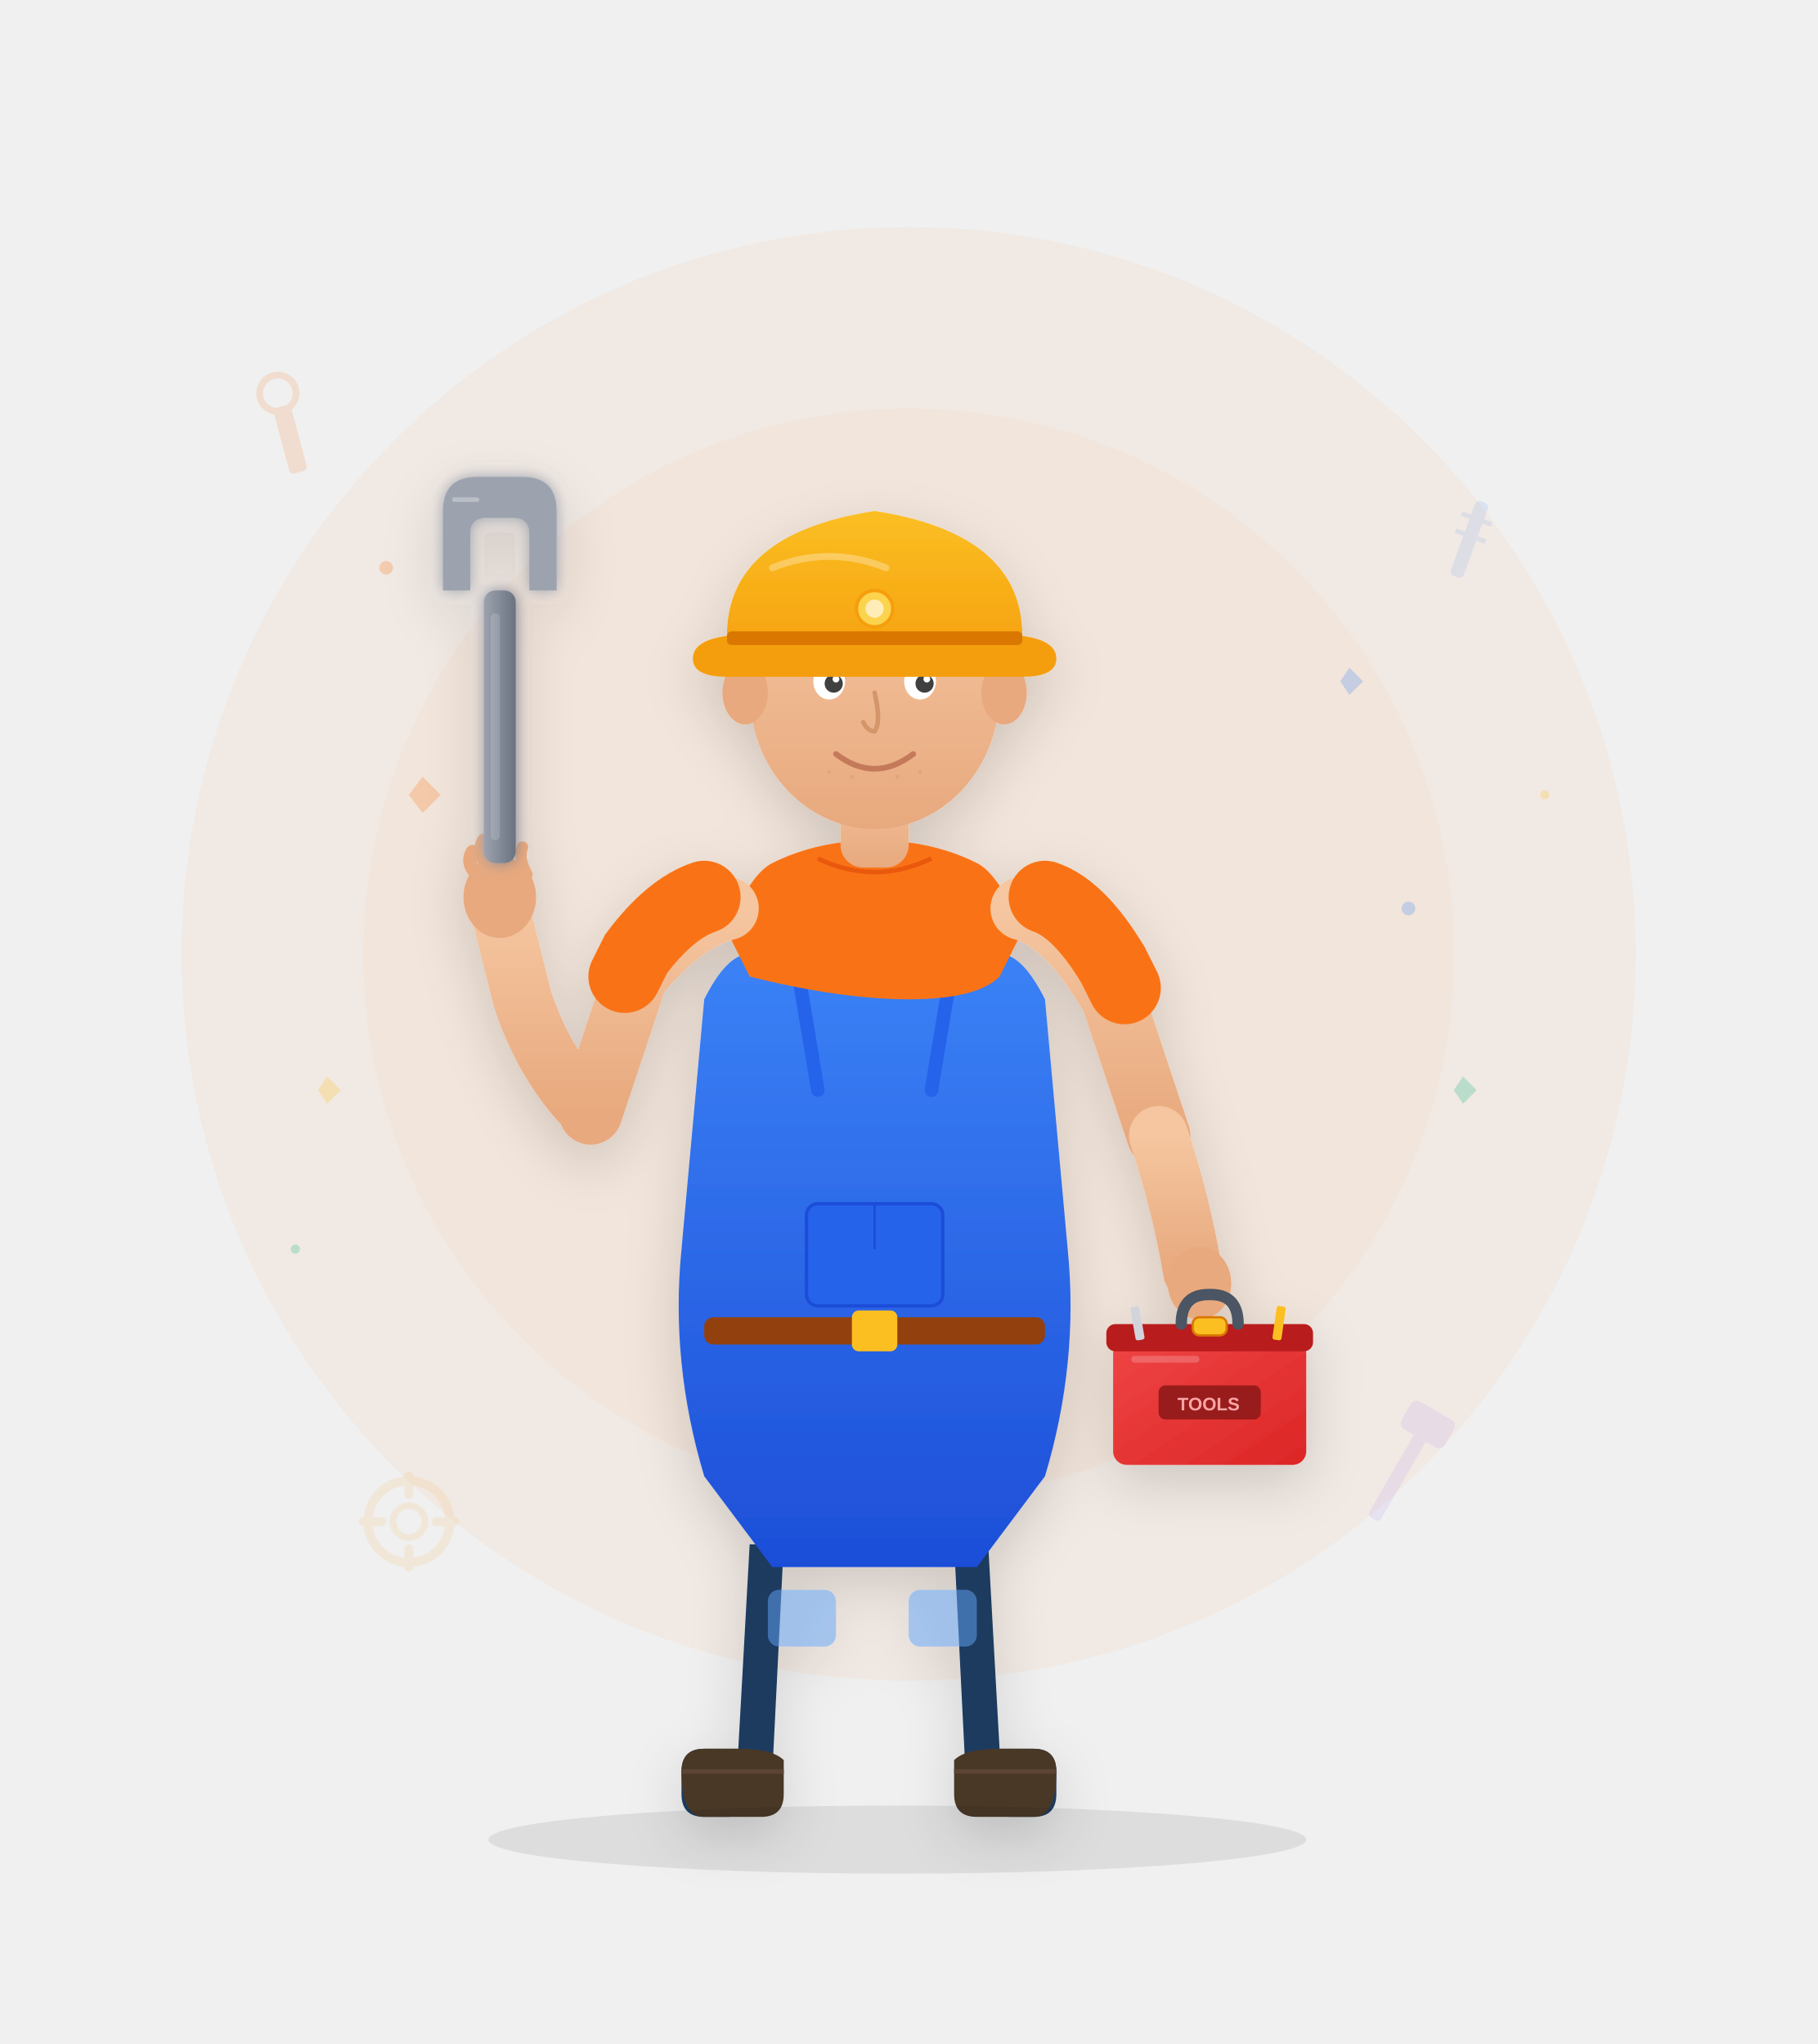
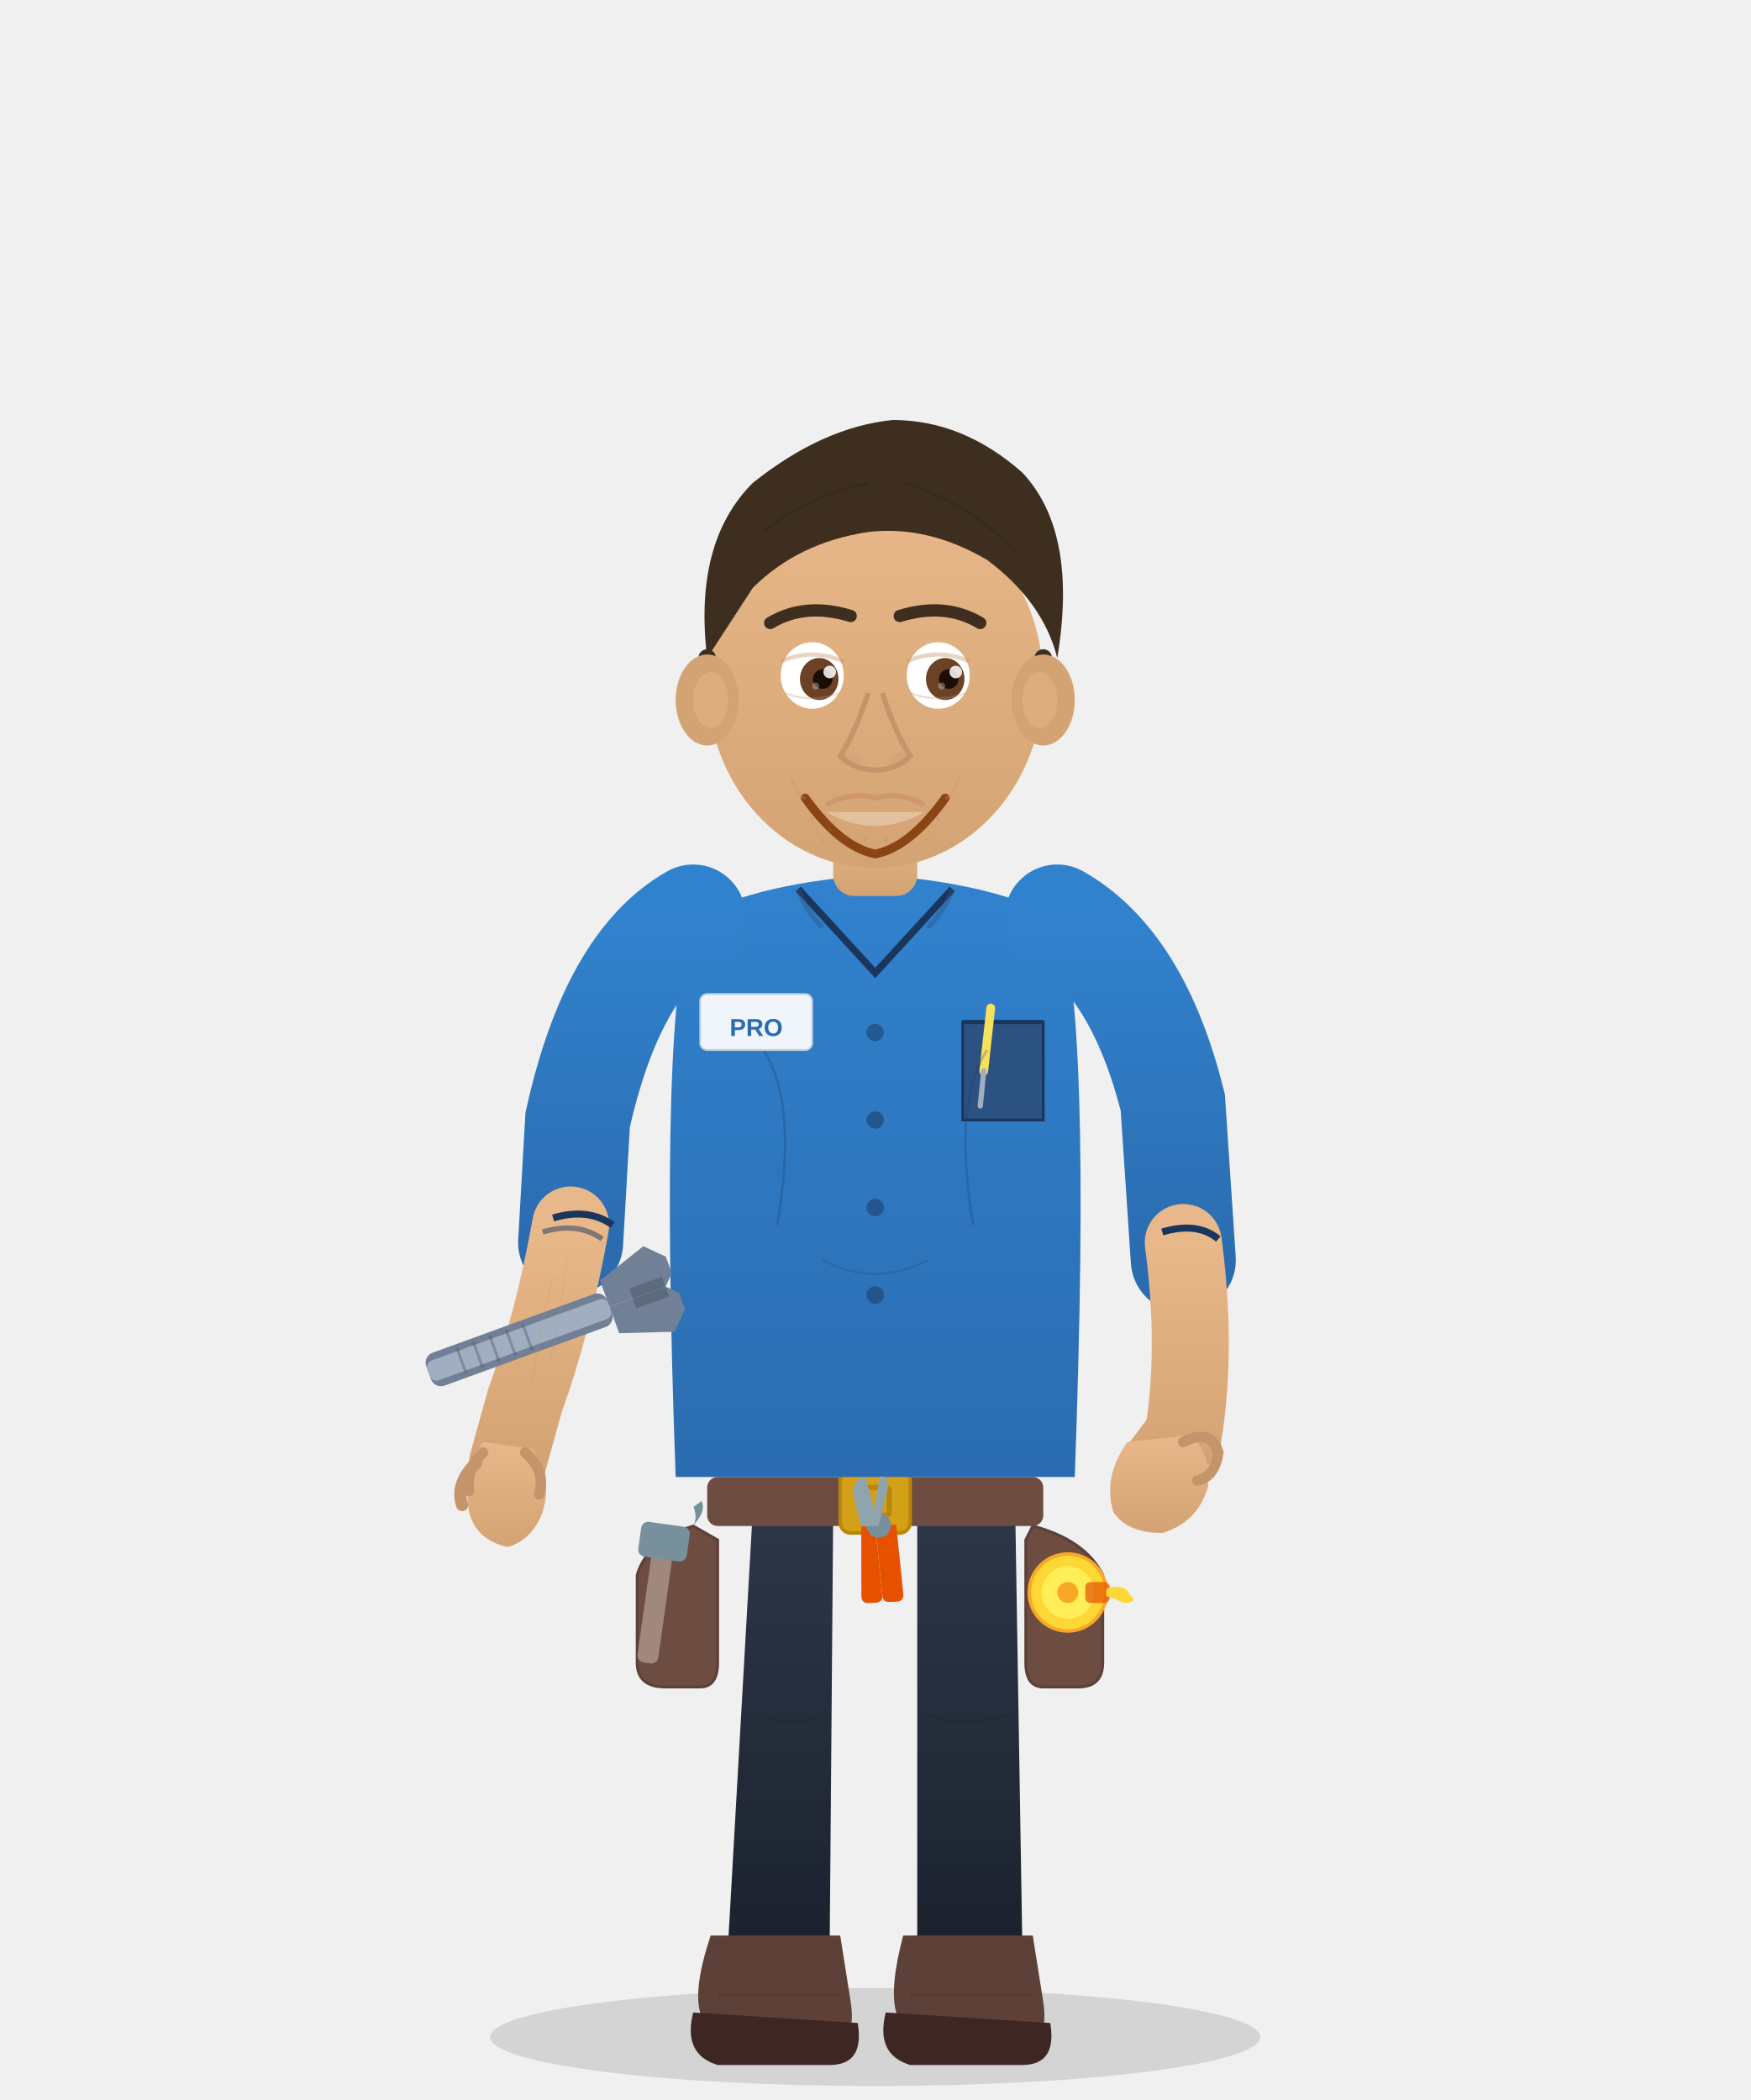
- <svg xmlns="http://www.w3.org/2000/svg" viewBox="0 0 800 900" fill="none">
+ <svg xmlns="http://www.w3.org/2000/svg" viewBox="0 0 500 600" fill="none">
  <defs>
-     <linearGradient id="skinGrad" x1="0" y1="0" x2="0" y2="1">
-       <stop offset="0%" stop-color="#f5c6a0" />
-       <stop offset="100%" stop-color="#e8a97e" />
+     <linearGradient id="skinTone" x1="0" y1="0" x2="0" y2="1">
+       <stop offset="0%" stop-color="#E8B88A" />
+       <stop offset="100%" stop-color="#D4A373" />
    </linearGradient>
-     <linearGradient id="overallGrad" x1="0" y1="0" x2="0" y2="1">
-       <stop offset="0%" stop-color="#3b82f6" />
-       <stop offset="100%" stop-color="#1d4ed8" />
+     <linearGradient id="shirtGrad" x1="0" y1="0" x2="0" y2="1">
+       <stop offset="0%" stop-color="#3182CE" />
+       <stop offset="100%" stop-color="#2B6CB0" />
    </linearGradient>
-     <linearGradient id="helmetGrad" x1="0" y1="0" x2="0" y2="1">
-       <stop offset="0%" stop-color="#fbbf24" />
-       <stop offset="100%" stop-color="#f59e0b" />
+     <linearGradient id="pantsGrad" x1="0" y1="0" x2="0" y2="1">
+       <stop offset="0%" stop-color="#2D3748" />
+       <stop offset="100%" stop-color="#1A202C" />
    </linearGradient>
-     <linearGradient id="toolboxGrad" x1="0" y1="0" x2="1" y2="1">
-       <stop offset="0%" stop-color="#ef4444" />
-       <stop offset="100%" stop-color="#dc2626" />
-     </linearGradient>
-     <linearGradient id="wrenchGrad" x1="0" y1="0" x2="1" y2="0">
-       <stop offset="0%" stop-color="#9ca3af" />
-       <stop offset="100%" stop-color="#6b7280" />
-     </linearGradient>
-     <filter id="shadow" x="-20%" y="-20%" width="140%" height="140%">
-       <feDropShadow dx="0" dy="8" stdDeviation="12" flood-color="#000" flood-opacity="0.15" />
-     </filter>
-     <filter id="glow">
-       <feGaussianBlur stdDeviation="3" result="coloredBlur" />
-       <feMerge>
-         <feMergeNode in="coloredBlur" />
-         <feMergeNode in="SourceGraphic" />
-       </feMerge>
-     </filter>
  </defs>
-   <circle cx="400" cy="420" r="320" fill="#f97316" opacity="0.06" />
-   <circle cx="400" cy="420" r="240" fill="#f97316" opacity="0.04" />
-   <g transform="translate(120, 180) rotate(-15)" opacity="0.15">
-     <rect x="0" y="0" width="8" height="30" rx="2" fill="#f97316" />
-     <circle cx="4" cy="-6" r="8" fill="none" stroke="#f97316" stroke-width="3" />
+   <ellipse cx="250" cy="582" rx="110" ry="14" fill="#000" opacity="0.12" />
+   <path d="M215 432 L208 555 Q207 565 215 568 L230 568 Q238 565 237 555 L238 432 Z" fill="url(#pantsGrad)" />
+   <path d="M262 432 L262 555 Q263 565 270 568 L285 568 Q293 565 292 555 L290 432 Z" fill="url(#pantsGrad)" />
+   <path d="M218 490 Q228 494 235 490" stroke="#1A202C" stroke-width="0.8" fill="none" opacity="0.3" />
+   <path d="M265 490 Q275 494 288 490" stroke="#1A202C" stroke-width="0.8" fill="none" opacity="0.3" />
+   <path d="M203 553 Q198 568 200 575 Q203 585 235 585 Q245 585 243 572 L240 553 Z" fill="#5D4037" />
+   <path d="M198 575 Q195 587 205 590 L237 590 Q247 590 245 578 Z" fill="#3E2723" />
+   <path d="M205 570 L240 570" stroke="#4E342E" stroke-width="1" opacity="0.4" />
+   <path d="M258 553 Q254 568 256 575 Q259 585 290 585 Q300 585 298 572 L295 553 Z" fill="#5D4037" />
+   <path d="M253 575 Q250 587 260 590 L292 590 Q302 590 300 578 Z" fill="#3E2723" />
+   <path d="M260 570 L295 570" stroke="#4E342E" stroke-width="1" opacity="0.4" />
+   <rect x="202" y="422" width="96" height="14" rx="3" fill="#6D4C41" />
+   <rect x="240" y="420" width="20" height="18" rx="3" fill="#D4A017" stroke="#B8860B" stroke-width="1" />
+   <rect x="246" y="425" width="8" height="8" rx="1" fill="none" stroke="#B8860B" stroke-width="1.5" />
+   <path d="M198 262 Q188 285 193 422 L307 422 Q312 285 302 262 Q282 252 250 250 Q218 252 198 262 Z" fill="url(#shirtGrad)" />
+   <path d="M228 254 L250 278 L272 254" stroke="#1A365D" stroke-width="2" fill="none" />
+   <path d="M228 254 Q230 260 235 265" stroke="#2C5282" stroke-width="1.5" fill="none" opacity="0.4" />
+   <path d="M272 254 Q270 260 265 265" stroke="#2C5282" stroke-width="1.5" fill="none" opacity="0.4" />
+   <path d="M275 292 L275 320 L298 320 L298 292 Z" fill="#2C5282" stroke="#1A365D" stroke-width="0.8" />
+   <path d="M275 292 L298 292" stroke="#1A365D" stroke-width="1.2" />
+   <line x1="283" y1="288" x2="281" y2="306" stroke="#F6E05E" stroke-width="2.5" stroke-linecap="round" />
+   <line x1="281" y1="306" x2="280" y2="316" stroke="#A0AEC0" stroke-width="1.5" stroke-linecap="round" />
+   <circle cx="250" cy="295" r="2.5" fill="#1A365D" opacity="0.5" />
+   <circle cx="250" cy="320" r="2.5" fill="#1A365D" opacity="0.5" />
+   <circle cx="250" cy="345" r="2.5" fill="#1A365D" opacity="0.5" />
+   <circle cx="250" cy="370" r="2.5" fill="#1A365D" opacity="0.5" />
+   <path d="M218 300 Q228 315 222 350" stroke="#1A365D" stroke-width="0.7" fill="none" opacity="0.25" />
+   <path d="M282 300 Q272 315 278 350" stroke="#1A365D" stroke-width="0.7" fill="none" opacity="0.25" />
+   <path d="M235 360 Q250 368 265 360" stroke="#1A365D" stroke-width="0.6" fill="none" opacity="0.2" />
+   <g transform="translate(200, 284)">
+     <rect x="0" y="0" width="32" height="16" rx="2" fill="white" opacity="0.92" stroke="#CBD5E0" stroke-width="0.5" />
+     <text x="16" y="12" text-anchor="middle" font-size="7" fill="#2B6CB0" font-family="Arial, sans-serif" font-weight="bold">PRO</text>
  </g>
-   <g transform="translate(650, 220) rotate(20)" opacity="0.12">
-     <rect x="0" y="0" width="6" height="35" rx="2" fill="#3b82f6" />
-     <line x1="-4" y1="8" x2="10" y2="8" stroke="#3b82f6" stroke-width="2" />
-     <line x1="-4" y1="16" x2="10" y2="16" stroke="#3b82f6" stroke-width="2" />
+   <path d="M198 262 Q175 275 165 320 L163 355" stroke="url(#shirtGrad)" stroke-width="30" stroke-linecap="round" fill="none" />
+   <path d="M163 350 Q158 378 150 400 L145 418" stroke="url(#skinTone)" stroke-width="22" stroke-linecap="round" fill="none" />
+   <path d="M158 348 Q168 345 175 350" stroke="#1A365D" stroke-width="2" fill="none" />
+   <path d="M155 352 Q165 349 172 354" stroke="#1A365D" stroke-width="1.5" fill="none" opacity="0.5" />
+   <path d="M138 412 Q132 420 134 432 Q136 440 145 442 Q152 440 155 432 Q158 422 152 414 Z" fill="url(#skinTone)" />
+   <path d="M136 418 Q130 424 132 430" stroke="#C4956A" stroke-width="3.5" stroke-linecap="round" fill="none" />
+   <path d="M138 415 Q133 420 134 426" stroke="#C4956A" stroke-width="3" stroke-linecap="round" fill="none" />
+   <path d="M150 415 Q156 420 154 427" stroke="#C4956A" stroke-width="3" stroke-linecap="round" fill="none" />
+   <g transform="translate(118, 380) rotate(-20)">
+     <rect x="0" y="8" width="55" height="10" rx="3" fill="#718096" />
+     <rect x="0" y="10" width="55" height="6" rx="2" fill="#A0AEC0" />
+     <path d="M55 5 L70 0 L75 5 L75 10 L72 13 L55 13 Z" fill="#718096" />
+     <path d="M55 13 L72 13 L75 16 L75 21 L70 26 L55 21 Z" fill="#718096" />
+     <rect x="62" y="10" width="10" height="6" fill="#2D3748" opacity="0.3" />
+     <line x1="10" y1="9" x2="10" y2="17" stroke="#4A5568" stroke-width="0.8" opacity="0.4" />
+     <line x1="15" y1="9" x2="15" y2="17" stroke="#4A5568" stroke-width="0.8" opacity="0.4" />
+     <line x1="20" y1="9" x2="20" y2="17" stroke="#4A5568" stroke-width="0.8" opacity="0.4" />
+     <line x1="25" y1="9" x2="25" y2="17" stroke="#4A5568" stroke-width="0.8" opacity="0.4" />
+     <line x1="30" y1="9" x2="30" y2="17" stroke="#4A5568" stroke-width="0.8" opacity="0.4" />
  </g>
-   <g transform="translate(160, 650)" opacity="0.1">
-     <circle cx="20" cy="20" r="18" fill="none" stroke="#f59e0b" stroke-width="4" />
-     <circle cx="20" cy="20" r="7" fill="none" stroke="#f59e0b" stroke-width="3" />
-     <line x1="20" y1="0" x2="20" y2="8" stroke="#f59e0b" stroke-width="4" stroke-linecap="round" />
-     <line x1="20" y1="32" x2="20" y2="40" stroke="#f59e0b" stroke-width="4" stroke-linecap="round" />
-     <line x1="0" y1="20" x2="8" y2="20" stroke="#f59e0b" stroke-width="4" stroke-linecap="round" />
-     <line x1="32" y1="20" x2="40" y2="20" stroke="#f59e0b" stroke-width="4" stroke-linecap="round" />
+   <path d="M302 262 Q325 275 335 315 L338 360" stroke="url(#shirtGrad)" stroke-width="30" stroke-linecap="round" fill="none" />
+   <path d="M338 355 Q342 385 338 410 L332 418" stroke="url(#skinTone)" stroke-width="22" stroke-linecap="round" fill="none" />
+   <path d="M332 352 Q342 349 348 354" stroke="#1A365D" stroke-width="2" fill="none" />
+   <path d="M322 412 Q315 422 318 432 Q322 438 332 438 Q342 435 345 425 Q346 415 340 410 Z" fill="url(#skinTone)" />
+   <path d="M338 412 Q346 408 348 415 Q347 422 342 423" stroke="#C4956A" stroke-width="3" stroke-linecap="round" fill="none" />
+   <rect x="238" y="232" width="24" height="24" rx="6" fill="url(#skinTone)" />
+   <ellipse cx="250" cy="244" rx="3" ry="4" fill="#C4956A" opacity="0.2" />
+   <ellipse cx="250" cy="195" rx="48" ry="53" fill="url(#skinTone)" />
+   <path d="M202 188 Q198 155 215 138 Q235 122 255 120 Q275 120 292 135 Q308 152 302 188 Q298 172 282 160 Q265 150 248 152 Q228 155 215 168 Z" fill="#3D2E1F" />
+   <path d="M218 152 Q230 142 248 138" stroke="#2D1F12" stroke-width="0.8" opacity="0.3" fill="none" />
+   <path d="M258 138 Q278 144 290 158" stroke="#2D1F12" stroke-width="0.8" opacity="0.3" fill="none" />
+   <path d="M202 188 Q200 195 203 200" stroke="#3D2E1F" stroke-width="5" stroke-linecap="round" fill="none" />
+   <path d="M298 188 Q300 195 297 200" stroke="#3D2E1F" stroke-width="5" stroke-linecap="round" fill="none" />
+   <ellipse cx="202" cy="200" rx="9" ry="13" fill="#D4A373" />
+   <ellipse cx="298" cy="200" rx="9" ry="13" fill="#D4A373" />
+   <ellipse cx="203" cy="200" rx="5" ry="8" fill="#E8B88A" opacity="0.5" />
+   <ellipse cx="297" cy="200" rx="5" ry="8" fill="#E8B88A" opacity="0.5" />
+   <path d="M220 178 Q230 172 243 176" stroke="#3D2E1F" stroke-width="3.5" stroke-linecap="round" fill="none" />
+   <path d="M257 176 Q270 172 280 178" stroke="#3D2E1F" stroke-width="3.5" stroke-linecap="round" fill="none" />
+   <ellipse cx="232" cy="193" rx="9" ry="9.5" fill="white" />
+   <ellipse cx="268" cy="193" rx="9" ry="9.5" fill="white" />
+   <ellipse cx="234" cy="194" rx="5.5" ry="6" fill="#6B4226" />
+   <ellipse cx="270" cy="194" rx="5.5" ry="6" fill="#6B4226" />
+   <circle cx="235" cy="194" r="2.8" fill="#1A0E05" />
+   <circle cx="271" cy="194" r="2.8" fill="#1A0E05" />
+   <circle cx="237" cy="192" r="1.8" fill="white" opacity="0.85" />
+   <circle cx="273" cy="192" r="1.8" fill="white" opacity="0.85" />
+   <circle cx="233" cy="196" r="1" fill="white" opacity="0.3" />
+   <circle cx="269" cy="196" r="1" fill="white" opacity="0.3" />
+   <path d="M223 189 Q232 185 241 189" stroke="#C4956A" stroke-width="1.2" fill="none" opacity="0.4" />
+   <path d="M259 189 Q268 185 277 189" stroke="#C4956A" stroke-width="1.2" fill="none" opacity="0.4" />
+   <path d="M224 198 Q232 201 240 198" stroke="#C4956A" stroke-width="0.6" fill="none" opacity="0.3" />
+   <path d="M260 198 Q268 201 276 198" stroke="#C4956A" stroke-width="0.6" fill="none" opacity="0.3" />
+   <path d="M248 198 Q244 210 240 216 Q244 220 250 220 Q256 220 260 216 Q256 210 252 198" stroke="#C4956A" stroke-width="1.5" fill="none" />
+   <ellipse cx="243" cy="217" rx="3" ry="2" fill="#C4956A" opacity="0.2" />
+   <ellipse cx="257" cy="217" rx="3" ry="2" fill="#C4956A" opacity="0.2" />
+   <path d="M230 228 Q240 242 250 244 Q260 242 270 228" stroke="#8B4513" stroke-width="2.5" stroke-linecap="round" fill="none" />
+   <path d="M236 230 Q243 226 250 228 Q257 226 264 230" stroke="#C08060" stroke-width="1.5" fill="none" opacity="0.4" />
+   <path d="M236 232 Q250 240 264 232" fill="white" opacity="0.3" />
+   <path d="M226 222 Q228 228 230 228" stroke="#C4956A" stroke-width="0.8" fill="none" opacity="0.3" />
+   <path d="M274 222 Q272 228 270 228" stroke="#C4956A" stroke-width="0.8" fill="none" opacity="0.3" />
+   <g fill="#8B7355" opacity="0.15">
+     <circle cx="232" cy="234" r="0.6" />
+     <circle cx="237" cy="237" r="0.6" />
+     <circle cx="242" cy="239" r="0.6" />
+     <circle cx="247" cy="240" r="0.6" />
+     <circle cx="253" cy="240" r="0.6" />
+     <circle cx="258" cy="239" r="0.6" />
+     <circle cx="263" cy="237" r="0.6" />
+     <circle cx="268" cy="234" r="0.6" />
+     <circle cx="235" cy="240" r="0.5" />
+     <circle cx="250" cy="243" r="0.5" />
+     <circle cx="265" cy="240" r="0.5" />
  </g>
-   <g transform="translate(620, 620) rotate(30)" opacity="0.1">
-     <rect x="8" y="0" width="6" height="50" rx="2" fill="#8b5cf6" />
-     <rect x="0" y="-5" width="22" height="14" rx="3" fill="#8b5cf6" />
+   <path d="M198 436 Q185 440 182 450 L182 475 Q182 482 190 482 L200 482 Q205 482 205 475 L205 440 Z" fill="#6D4C41" stroke="#5D4037" stroke-width="0.8" />
+   <g transform="translate(186, 445) rotate(8)">
+     <rect x="0" y="-5" width="6" height="35" rx="2" fill="#A1887F" />
+     <rect x="-4" y="-10" width="14" height="10" rx="2" fill="#78909C" />
+     <path d="M10 -10 Q14 -15 12 -18 L10 -16 Q12 -12 10 -10" fill="#78909C" />
  </g>
-   <g filter="url(#shadow)">
-     <path d="M345 680 L340 780 Q338 800 320 800 L310 800 Q300 800 300 790 L300 780 Q300 770 310 770 L325 770 L330 680Z" fill="#1e3a5f" />
-     <path d="M300 780 Q300 800 310 800 L335 800 Q345 800 345 790 L345 775 Q340 770 325 770 L310 770 Q300 770 300 780Z" fill="#4a3728" />
-     <path d="M300 780 L345 780" stroke="#5c4535" stroke-width="2" />
-     <path d="M420 680 L425 780 Q427 800 445 800 L455 800 Q465 800 465 790 L465 780 Q465 770 455 770 L440 770 L435 680Z" fill="#1e3a5f" />
-     <path d="M465 780 Q465 800 455 800 L430 800 Q420 800 420 790 L420 775 Q425 770 440 770 L455 770 Q465 770 465 780Z" fill="#4a3728" />
-     <path d="M420 780 L465 780" stroke="#5c4535" stroke-width="2" />
-     <path d="M330 420 Q320 420 310 440 L300 550 Q295 600 310 650 L340 690 L430 690 L460 650 Q475 600 470 550 L460 440 Q450 420 440 420Z" fill="url(#overallGrad)" />
-     <line x1="350" y1="420" x2="360" y2="480" stroke="#2563eb" stroke-width="6" stroke-linecap="round" />
-     <line x1="420" y1="420" x2="410" y2="480" stroke="#2563eb" stroke-width="6" stroke-linecap="round" />
-     <rect x="355" y="530" width="60" height="45" rx="5" fill="#2563eb" stroke="#1d4ed8" stroke-width="1.5" />
-     <line x1="385" y1="530" x2="385" y2="550" stroke="#1d4ed8" stroke-width="1" />
-     <rect x="310" y="580" width="150" height="12" rx="4" fill="#92400e" />
-     <rect x="375" y="577" width="20" height="18" rx="3" fill="#fbbf24" />
-     <rect x="338" y="700" width="30" height="25" rx="5" fill="#60a5fa" opacity="0.5" />
-     <rect x="400" y="700" width="30" height="25" rx="5" fill="#60a5fa" opacity="0.5" />
-     <path d="M340 380 Q330 385 320 410 L330 430 Q370 440 400 440 Q430 440 440 430 L450 410 Q440 385 430 380 Q410 370 385 370 Q360 370 340 380Z" fill="#f97316" />
-     <path d="M360 378 Q385 390 410 378" stroke="#ea580c" stroke-width="2" fill="none" />
-     <rect x="370" y="340" width="30" height="42" rx="10" fill="url(#skinGrad)" />
-     <ellipse cx="385" cy="305" rx="55" ry="60" fill="url(#skinGrad)" />
-     <ellipse cx="365" cy="300" rx="7" ry="8" fill="white" />
-     <ellipse cx="405" cy="300" rx="7" ry="8" fill="white" />
-     <circle cx="367" cy="301" r="4" fill="#3f3f3f" />
-     <circle cx="407" cy="301" r="4" fill="#3f3f3f" />
-     <circle cx="368" cy="299" r="1.5" fill="white" />
-     <circle cx="408" cy="299" r="1.5" fill="white" />
-     <path d="M355 288 Q365 282 375 286" stroke="#6b5040" stroke-width="3" stroke-linecap="round" fill="none" />
-     <path d="M395 286 Q405 282 415 288" stroke="#6b5040" stroke-width="3" stroke-linecap="round" fill="none" />
-     <path d="M385 305 Q388 318 385 322 Q382 322 380 318" stroke="#d4956a" stroke-width="2" fill="none" stroke-linecap="round" />
-     <path d="M368 332 Q385 345 402 332" stroke="#c47a5a" stroke-width="2.5" fill="none" stroke-linecap="round" />
-     <ellipse cx="328" cy="305" rx="10" ry="14" fill="#e8a97e" />
-     <ellipse cx="442" cy="305" rx="10" ry="14" fill="#e8a97e" />
-     <circle cx="365" cy="340" r="0.8" fill="#c8956f" opacity="0.4" />
-     <circle cx="375" cy="342" r="0.8" fill="#c8956f" opacity="0.4" />
-     <circle cx="395" cy="342" r="0.8" fill="#c8956f" opacity="0.4" />
-     <circle cx="405" cy="340" r="0.8" fill="#c8956f" opacity="0.4" />
-     <path d="M320 280 Q320 235 385 225 Q450 235 450 280 L450 290 Q450 295 445 295 L325 295 Q320 295 320 290Z" fill="url(#helmetGrad)" />
-     <path d="M305 290 Q305 282 320 280 L450 280 Q465 282 465 290 Q465 298 450 298 L320 298 Q305 298 305 290Z" fill="#f59e0b" />
-     <rect x="320" y="278" width="130" height="6" rx="2" fill="#d97706" />
-     <path d="M340 250 Q365 240 390 250" stroke="white" stroke-width="3" opacity="0.3" fill="none" stroke-linecap="round" />
-     <circle cx="385" cy="268" r="8" fill="#fcd34d" stroke="#f59e0b" stroke-width="1.5" />
-     <circle cx="385" cy="268" r="4" fill="white" opacity="0.6" />
-     <path d="M320 400 Q300 405 280 430 L260 490" stroke="url(#skinGrad)" stroke-width="28" stroke-linecap="round" fill="none" />
-     <path d="M260 490 Q240 470 230 440 L220 400" stroke="url(#skinGrad)" stroke-width="26" stroke-linecap="round" fill="none" />
-     <path d="M310 395 Q295 400 280 420 L275 430" stroke="#f97316" stroke-width="32" stroke-linecap="round" fill="none" />
-     <ellipse cx="220" cy="395" rx="16" ry="18" fill="#e8a97e" />
-     <path d="M210 385 Q205 380 208 375" stroke="#e8a97e" stroke-width="6" stroke-linecap="round" />
-     <path d="M215 382 Q210 375 213 370" stroke="#e8a97e" stroke-width="6" stroke-linecap="round" />
-     <path d="M225 382 Q220 375 223 370" stroke="#e8a97e" stroke-width="6" stroke-linecap="round" />
-     <path d="M232 385 Q228 378 230 373" stroke="#e8a97e" stroke-width="5" stroke-linecap="round" />
-     <g filter="url(#glow)">
-       <rect x="213" y="260" width="14" height="120" rx="5" fill="url(#wrenchGrad)" />
-       <rect x="216" y="270" width="4" height="100" rx="2" fill="white" opacity="0.15" />
-       <path d="M195 260 L195 225 Q195 210 210 210 L230 210 Q245 210 245 225 L245 260 L233 260 L233 235 Q233 228 226 228 L214 228 Q207 228 207 235 L207 260Z" fill="#9ca3af" />
-       <path d="M200 220 L210 220" stroke="white" stroke-width="2" opacity="0.3" stroke-linecap="round" />
-     </g>
-     <path d="M450 400 Q470 405 490 440 L510 500" stroke="url(#skinGrad)" stroke-width="28" stroke-linecap="round" fill="none" />
-     <path d="M510 500 Q520 530 525 560" stroke="url(#skinGrad)" stroke-width="26" stroke-linecap="round" fill="none" />
-     <path d="M460 395 Q475 400 490 425 L495 435" stroke="#f97316" stroke-width="32" stroke-linecap="round" fill="none" />
-     <ellipse cx="528" cy="565" rx="14" ry="16" fill="#e8a97e" />
-     <g transform="translate(490, 575)">
-       <rect x="0" y="15" width="85" height="55" rx="6" fill="url(#toolboxGrad)" />
-       <rect x="-3" y="8" width="91" height="12" rx="4" fill="#b91c1c" />
-       <rect x="35" y="5" width="15" height="8" rx="3" fill="#fbbf24" stroke="#d97706" stroke-width="1" />
-       <path d="M30 8 Q30 -5 42 -5 L43 -5 Q55 -5 55 8" stroke="#4b5563" stroke-width="5" fill="none" stroke-linecap="round" />
-       <rect x="8" y="22" width="30" height="3" rx="1.5" fill="white" opacity="0.2" />
-       <rect x="20" y="35" width="45" height="15" rx="3" fill="#991b1b" />
-       <text x="42" y="46" text-anchor="middle" fill="#fca5a5" font-size="8" font-weight="bold" font-family="Arial">TOOLS</text>
-       <rect x="10" y="0" width="4" height="15" rx="1" fill="#d1d5db" transform="rotate(-10, 12, 15)" />
-       <rect x="70" y="0" width="4" height="15" rx="1" fill="#fbbf24" transform="rotate(8, 72, 15)" />
-     </g>
+   <path d="M295 436 Q310 440 315 450 L315 475 Q315 482 308 482 L298 482 Q293 482 293 475 L293 440 Z" fill="#6D4C41" stroke="#5D4037" stroke-width="0.8" />
+   <g transform="translate(305, 455)">
+     <circle cx="0" cy="0" r="11" fill="#FDD835" stroke="#F9A825" stroke-width="1" />
+     <circle cx="0" cy="0" r="7.5" fill="#FFEE58" />
+     <circle cx="0" cy="0" r="3" fill="#F9A825" />
+     <rect x="5" y="-3" width="7" height="6" rx="1.5" fill="#E65100" opacity="0.7" />
+     <path d="M11 -1 Q16 -3 18 1 L19 2 Q17 4 14 2 L11 1 Z" fill="#FDD835" />
  </g>
-   <ellipse cx="395" cy="810" rx="180" ry="15" fill="#000" opacity="0.08" />
-   <g opacity="0.25">
-     <path d="M180 350 L186 358 L194 350 L186 342Z" fill="#f97316" />
-     <path d="M590 300 L594 306 L600 300 L594 294Z" fill="#3b82f6" />
-     <path d="M140 480 L144 486 L150 480 L144 474Z" fill="#fbbf24" />
-     <path d="M640 480 L644 486 L650 480 L644 474Z" fill="#10b981" />
-     <circle cx="170" cy="250" r="3" fill="#f97316" />
-     <circle cx="620" cy="400" r="3" fill="#3b82f6" />
-     <circle cx="680" cy="350" r="2" fill="#fbbf24" />
-     <circle cx="130" cy="550" r="2" fill="#10b981" />
+   <g transform="translate(248, 436) rotate(-3)">
+     <path d="M-2 0 L-3 20 Q-3 22 -1 22 L1 22 Q3 22 3 20 L2 0 Z" fill="#E65100" />
+     <path d="M2 0 L3 20 Q3 22 5 22 L7 22 Q9 22 9 20 L8 0 Z" fill="#E65100" />
+     <circle cx="3" cy="0" r="3.5" fill="#78909C" />
+     <path d="M-2 0 L-4 -10 Q-3 -14 0 -14 L3 0 Z" fill="#90A4AE" />
+     <path d="M3 0 L6 -10 Q7 -14 4 -14 L1 0 Z" fill="#90A4AE" />
  </g>
+   <path d="M158 365 Q155 375 152 395" stroke="#C4956A" stroke-width="0.6" fill="none" opacity="0.2" />
+   <path d="M162 360 Q160 375 157 390" stroke="#C4956A" stroke-width="0.6" fill="none" opacity="0.15" />
</svg>
